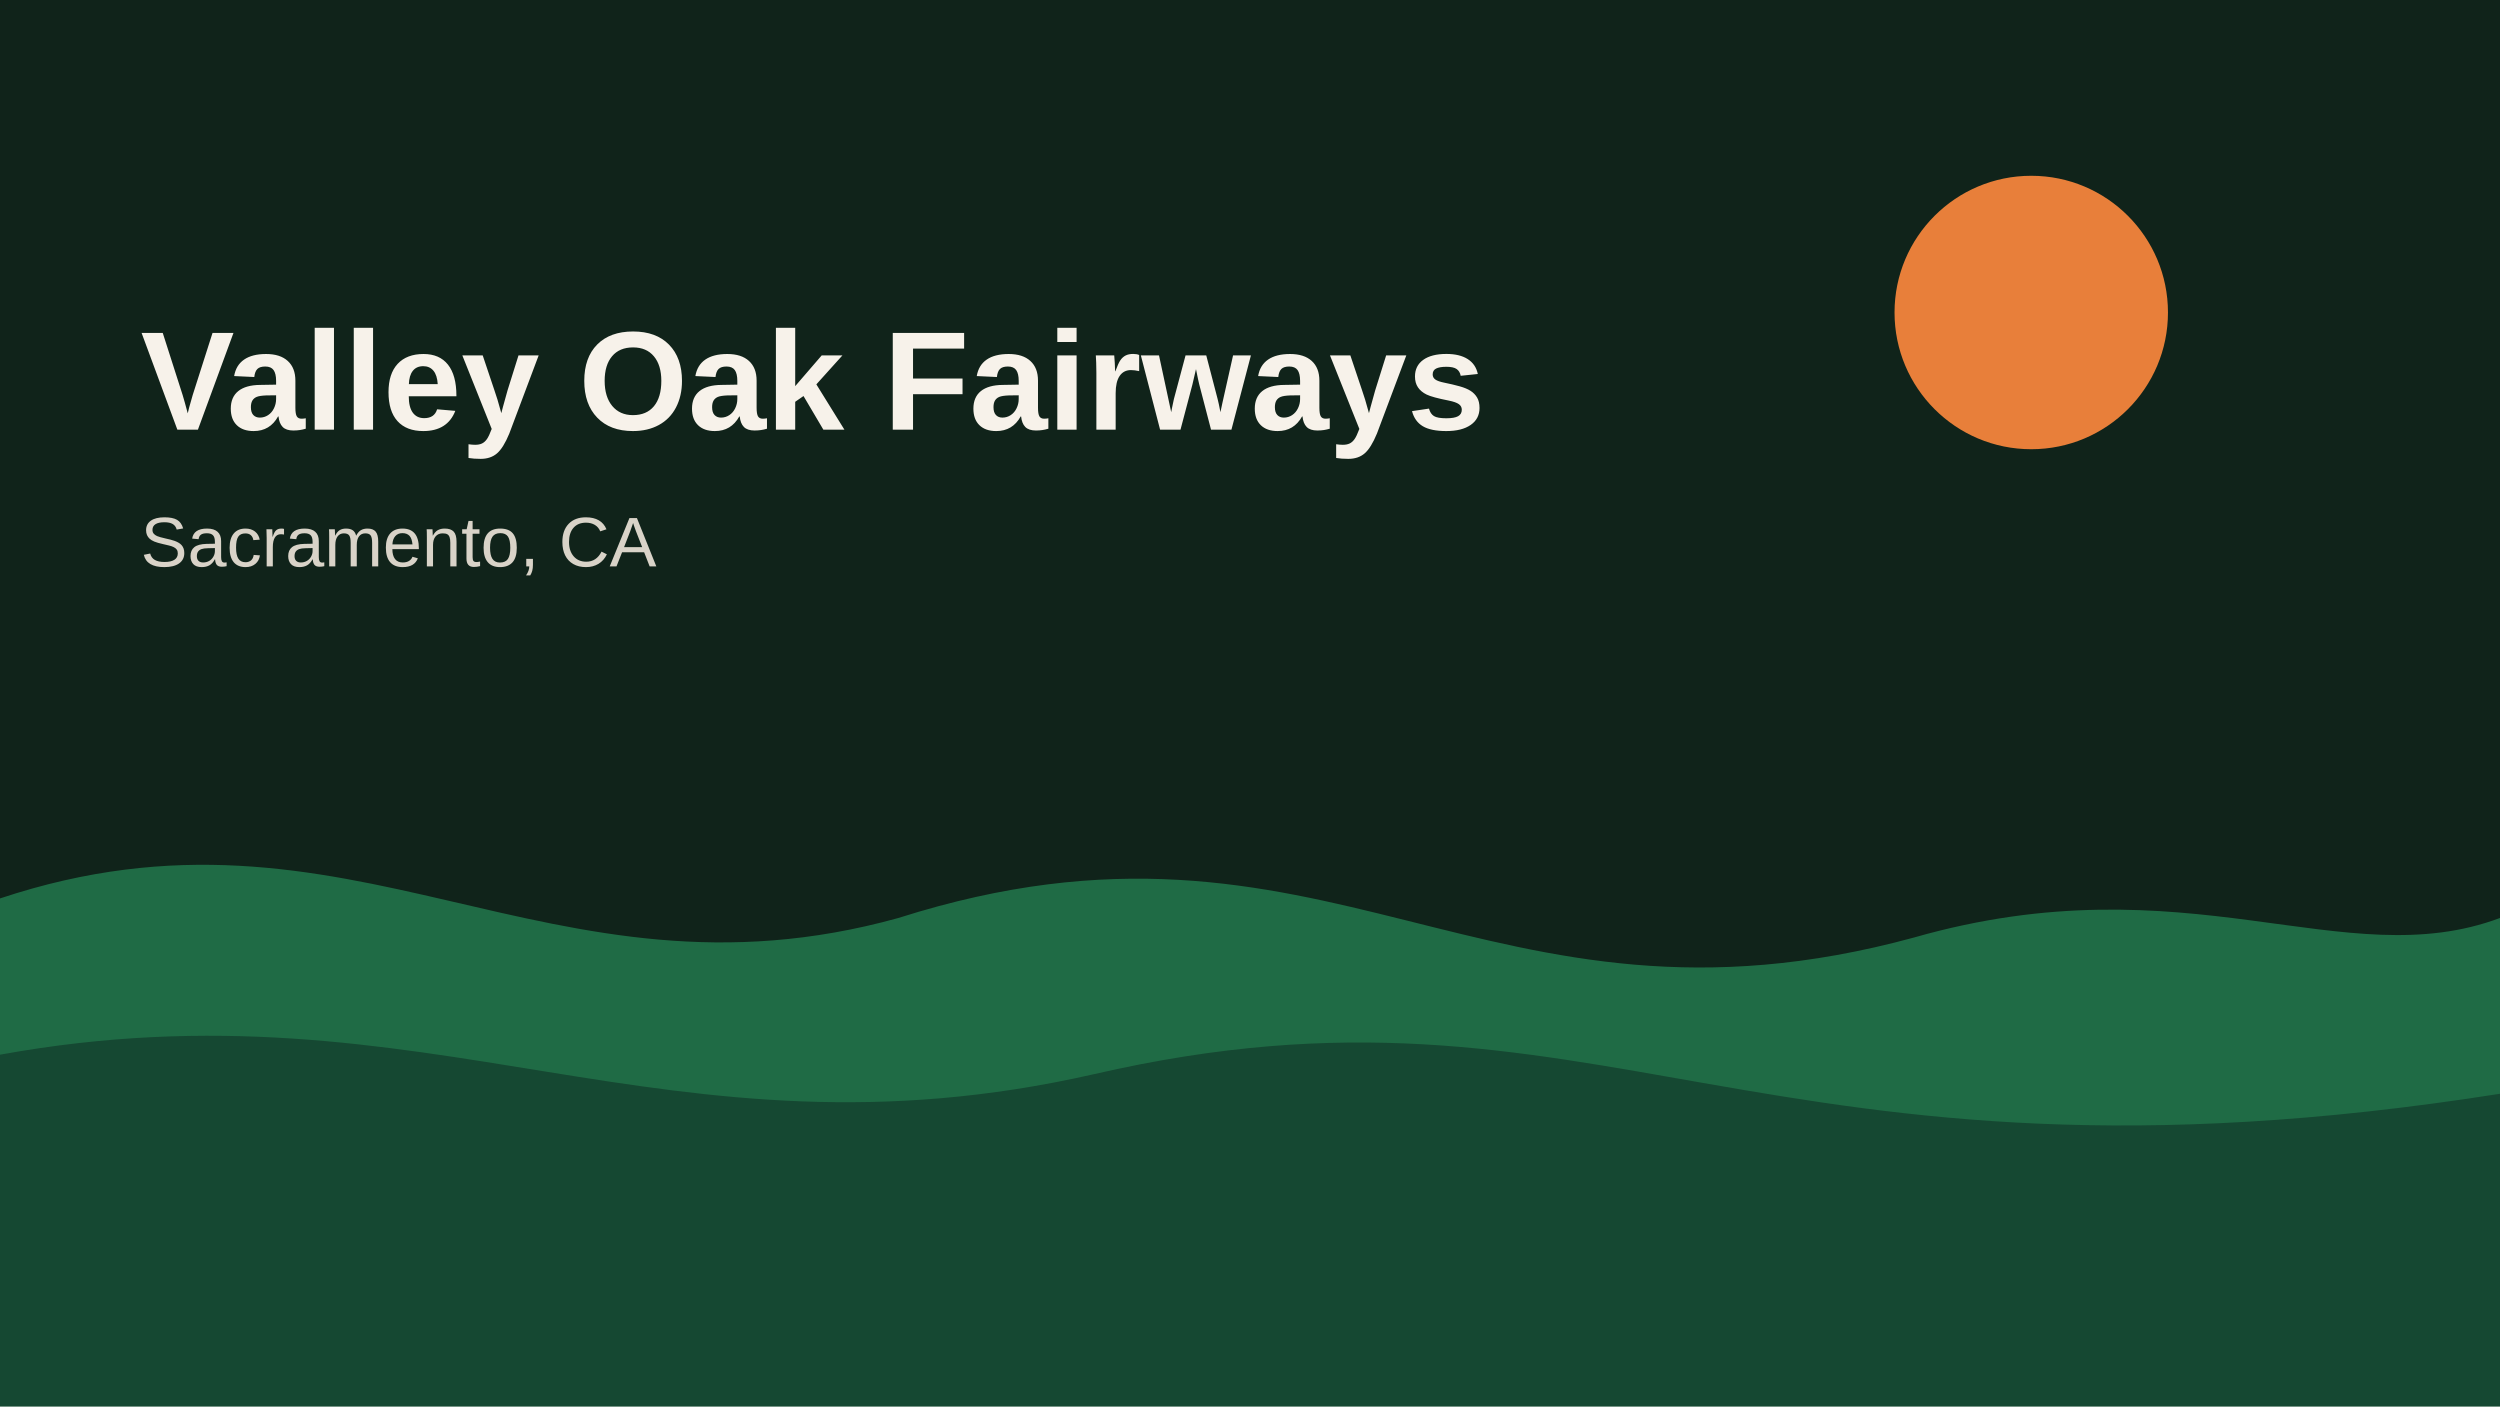
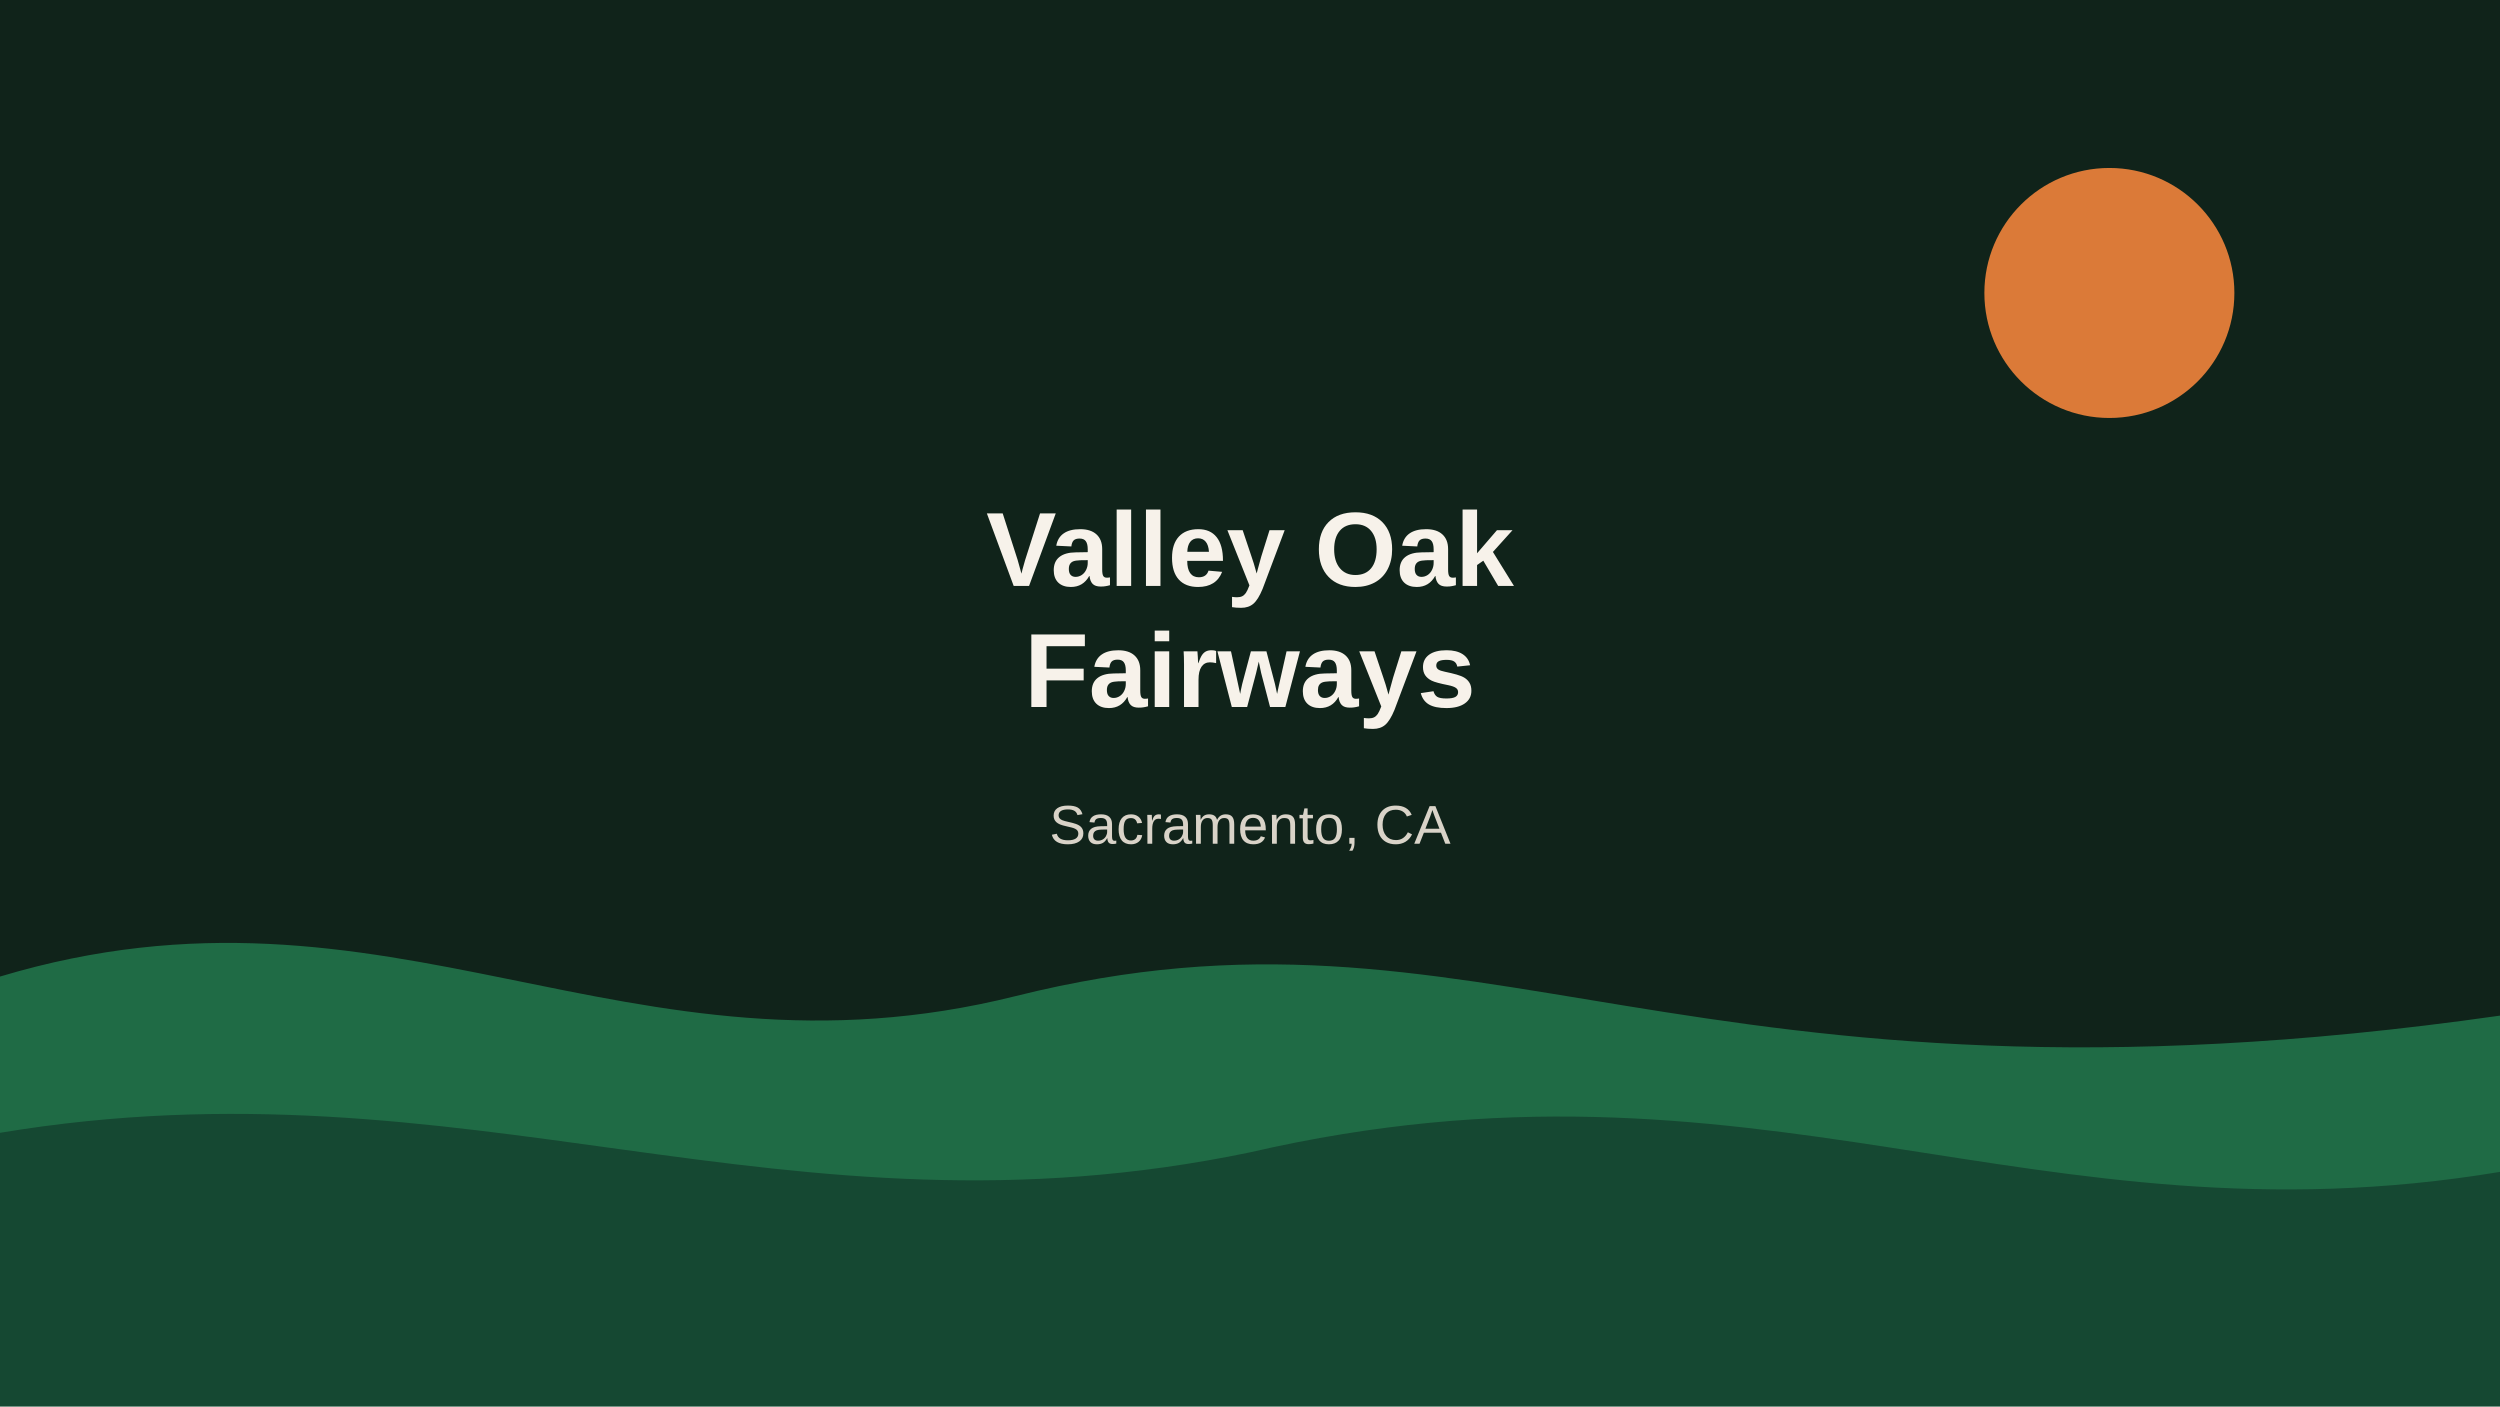
<svg xmlns="http://www.w3.org/2000/svg" viewBox="0 0 1280 720" role="img" aria-label="Valley Oak Fairways">
  <rect width="1280" height="720" fill="#10231a" />
-   <path d="M0 460 C180 400 280 520 460 470 C680 400 760 540 980 480 C1120 440 1200 500 1280 470 L1280 720 L0 720 Z" fill="#1f6b45" />
-   <path d="M0 540 C220 500 340 600 560 550 C820 490 900 620 1280 560 L1280 720 L0 720 Z" fill="#154832" />
-   <circle cx="1040" cy="160" r="70" fill="#ff8a3d" opacity="0.9" />
-   <text x="72" y="220" font-family="Arial, sans-serif" font-size="72" font-weight="700" fill="#f7f2ea">Valley Oak Fairways</text>
-   <text x="72" y="290" font-family="Arial, sans-serif" font-size="36" fill="#d9d3c8">Sacramento, CA</text>
+   <path d="M0 500 C200 440 320 560 520 510 C760 450 860 580 1280 520 L1280 720 L0 720 Z" fill="#1f6b45" />
+   <path d="M0 580 C240 540 400 640 640 590 C900 530 1040 640 1280 600 L1280 720 L0 720 Z" fill="#154832" />
+   <circle cx="1080" cy="150" r="64" fill="#ff8a3d" opacity="0.85" />
+   <text x="640" y="300" text-anchor="middle" font-family="Arial, sans-serif" font-size="54" font-weight="700" fill="#f7f2ea">Valley Oak</text>
+   <text x="640" y="362" text-anchor="middle" font-family="Arial, sans-serif" font-size="54" font-weight="700" fill="#f7f2ea">Fairways</text>
+   <text x="640" y="432" text-anchor="middle" font-family="Arial, sans-serif" font-size="28" fill="#d9d3c8">Sacramento, CA</text>
</svg>
